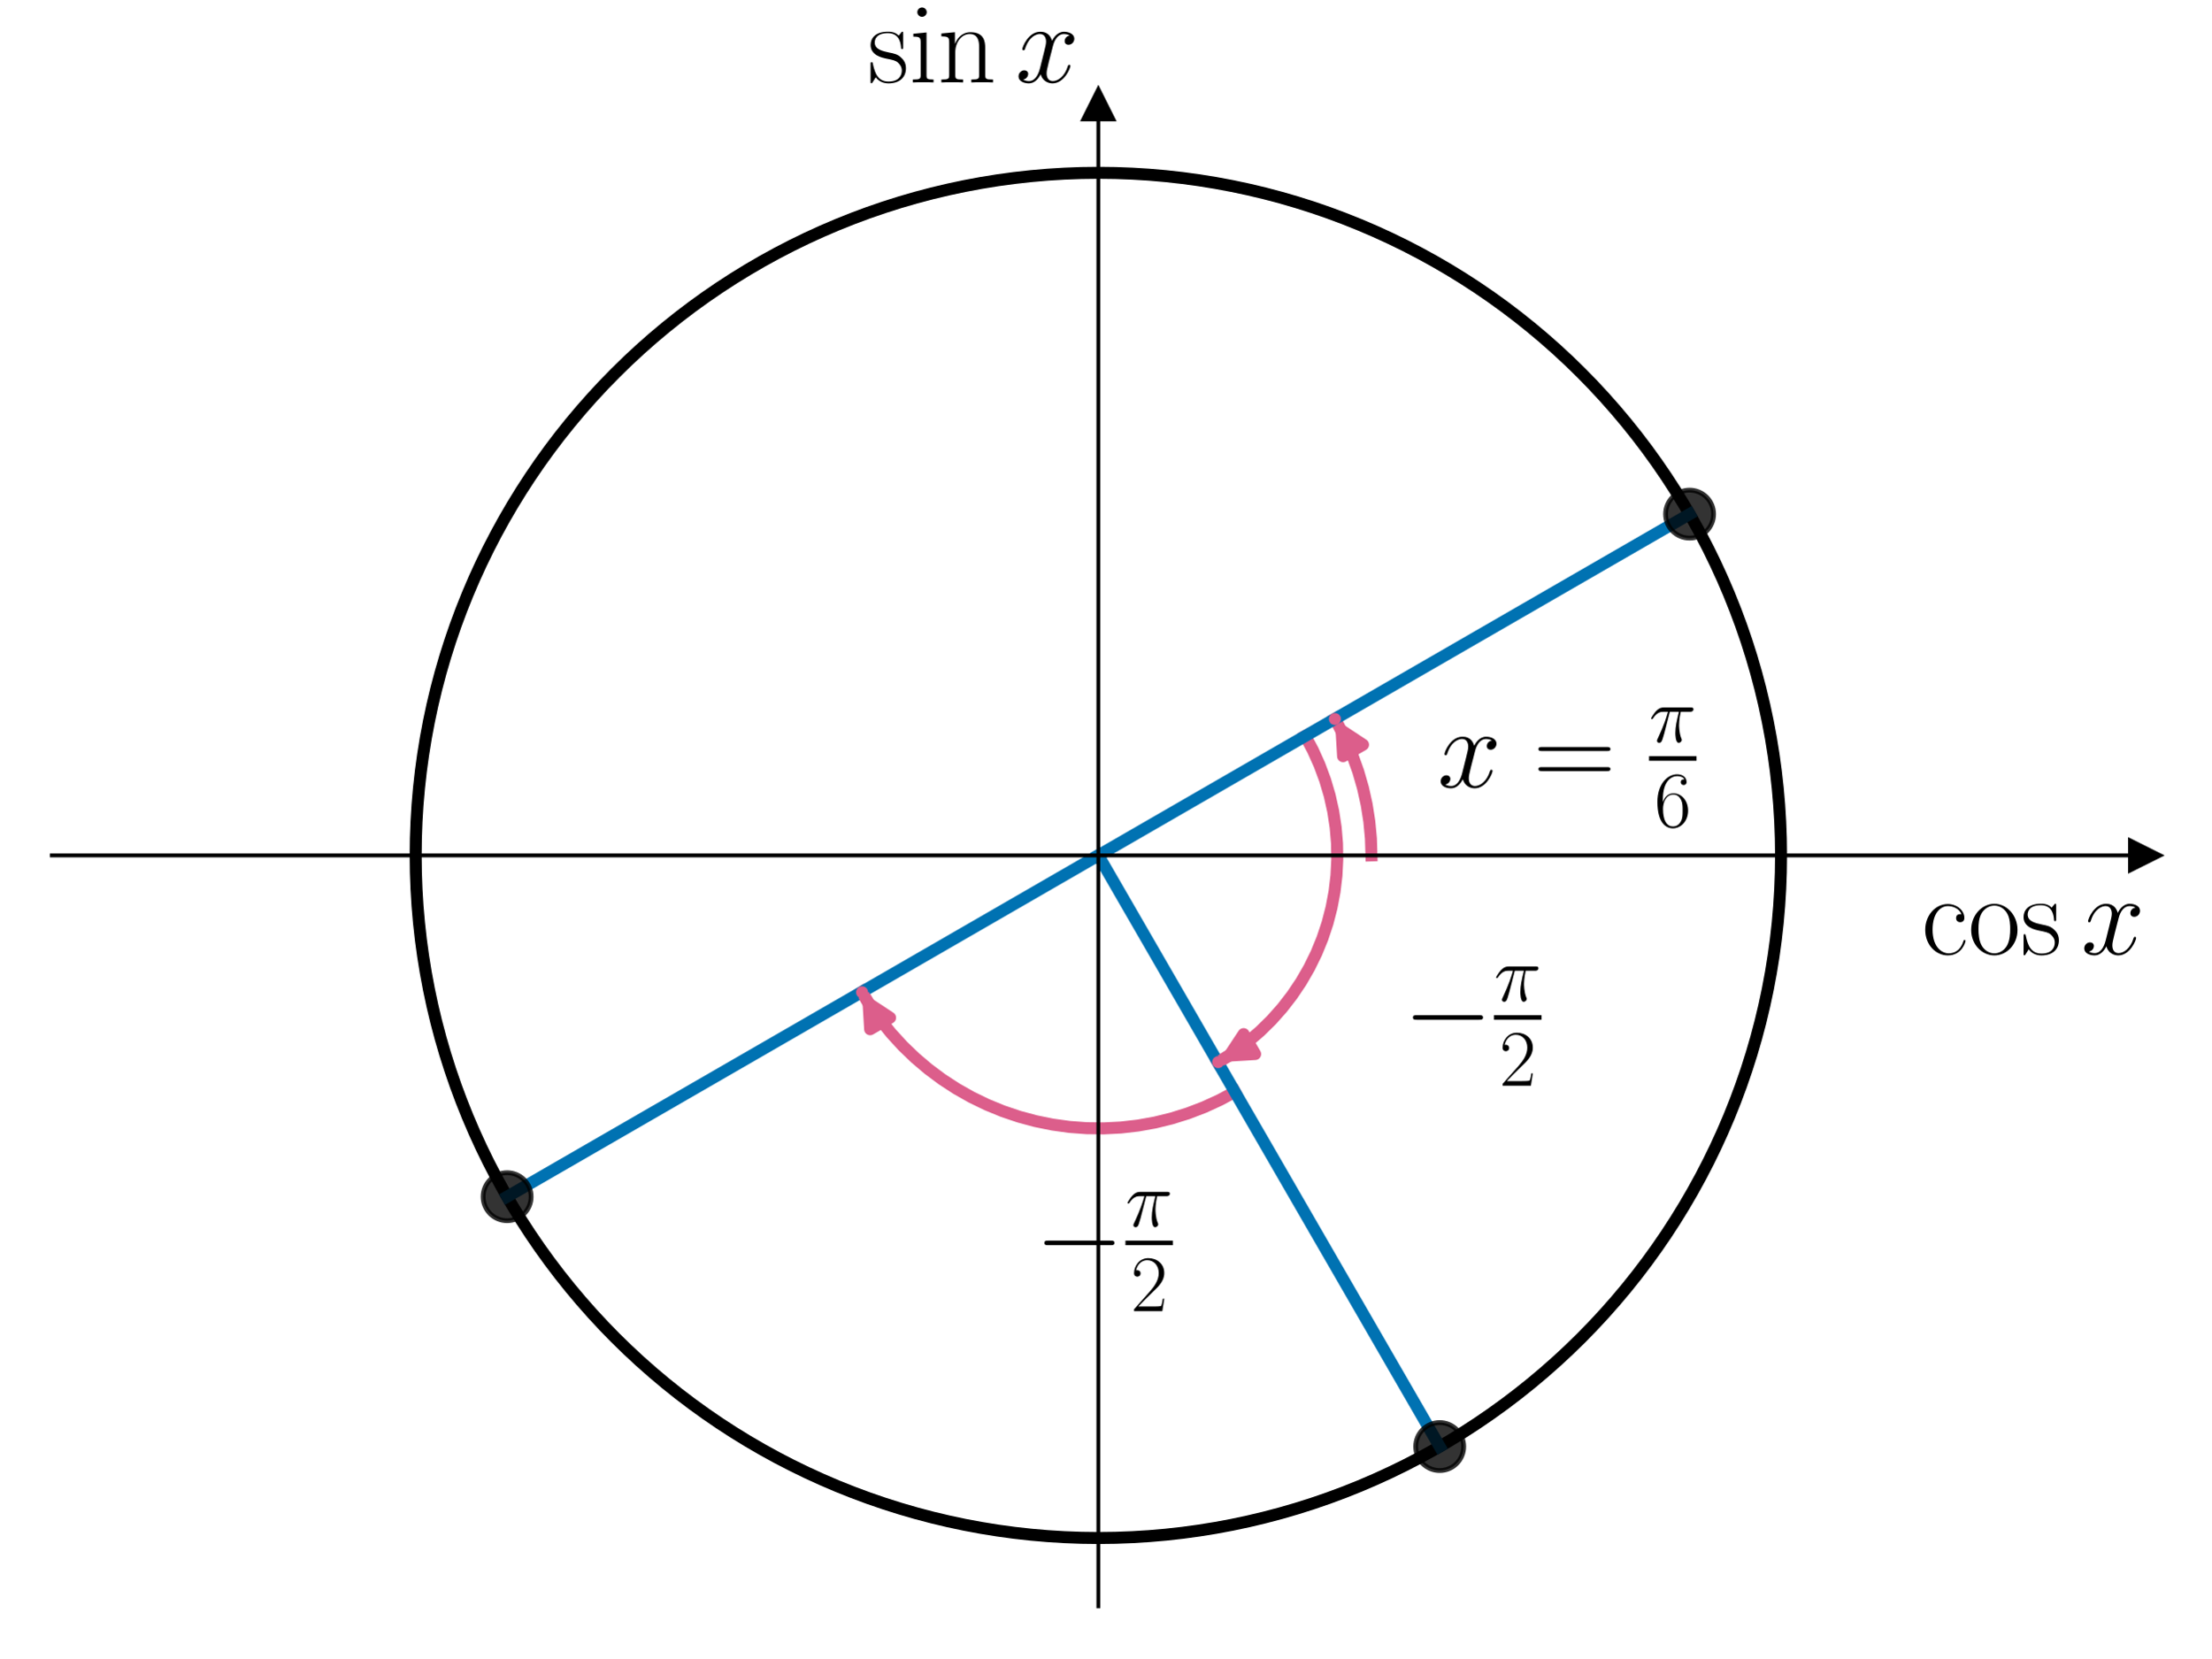
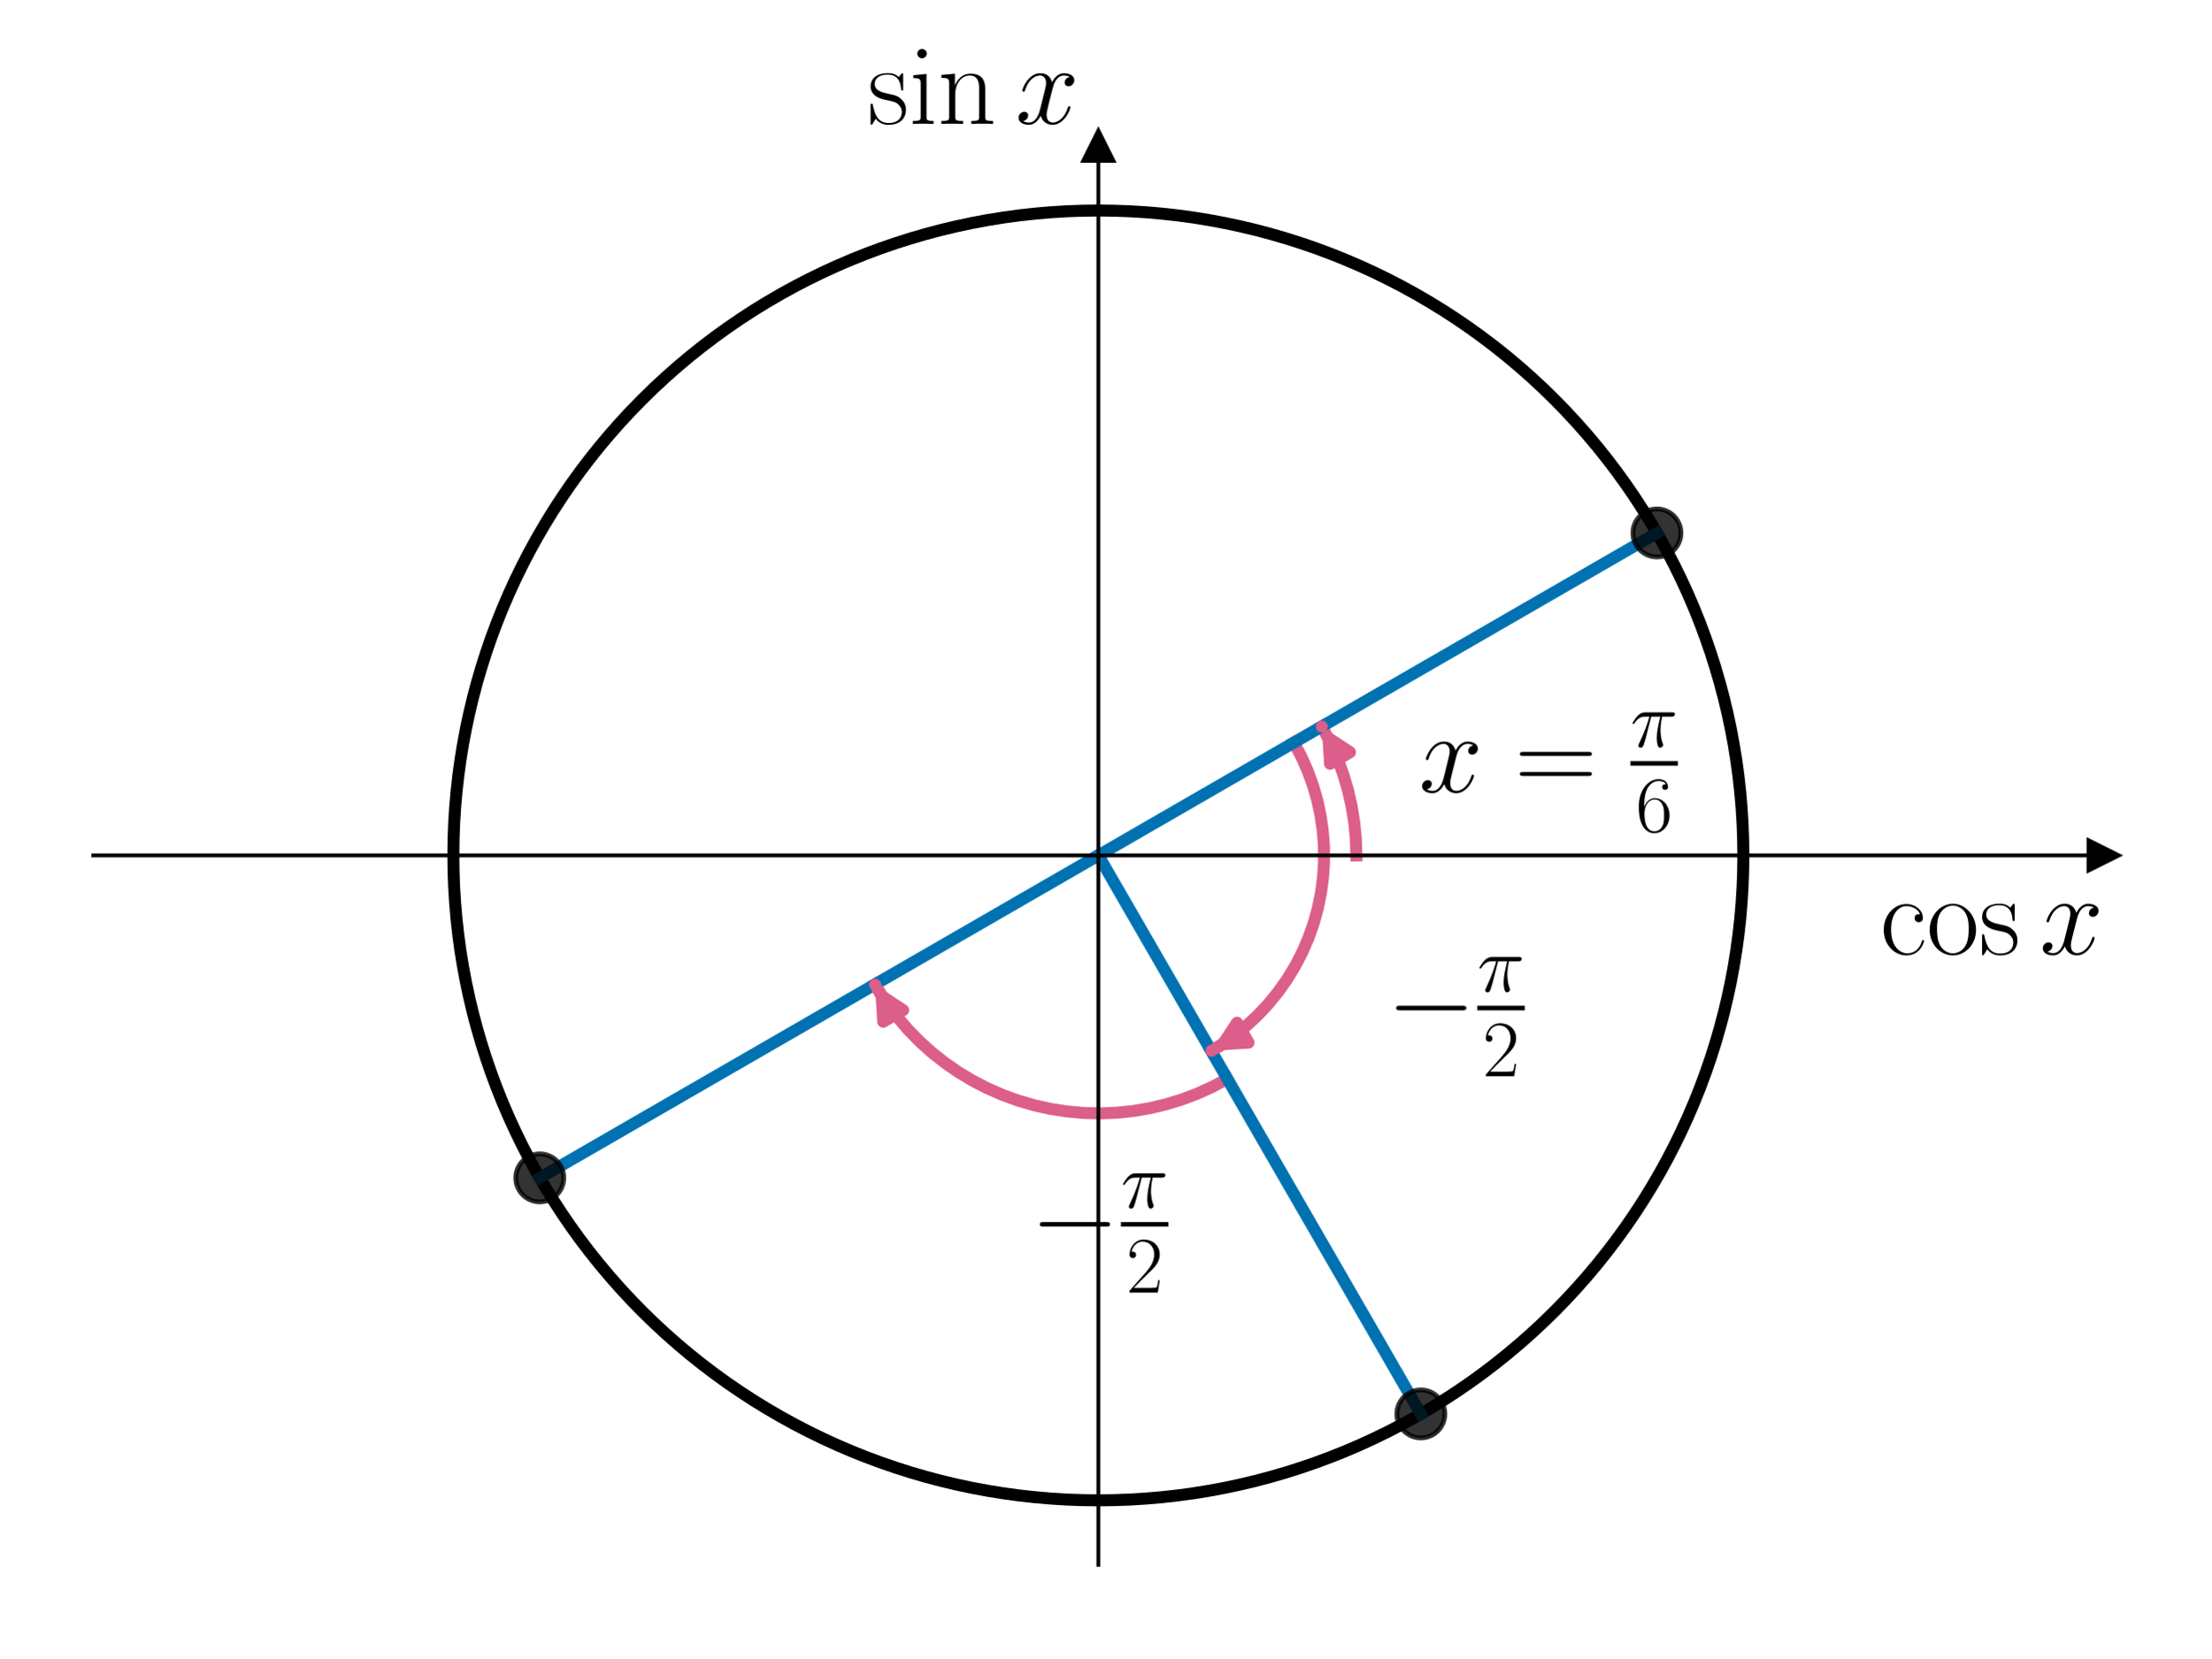
<svg xmlns="http://www.w3.org/2000/svg" xmlns:xlink="http://www.w3.org/1999/xlink" width="460.8pt" height="345.6pt" viewBox="0 0 460.8 345.6" version="1.1">
  <defs>
    <style type="text/css">*{stroke-linejoin: round; stroke-linecap: butt}</style>
  </defs>
  <g id="figure_1">
    <g id="patch_1">
      <path d="M 0 345.6  L 460.8 345.6  L 460.8 0  L 0 0  L 0 345.6  z " style="fill: none" />
    </g>
    <g id="axes_1">
      <g id="patch_2">
-         <path d="M 10.8 334.8  L 447 334.8  L 447 21.788  L 10.8 21.788  L 10.8 334.8  z " style="fill: none" />
+         <path d="M 19.44 326.16  L 438.36 326.16  L 438.36 30.428  L 19.44 30.428  L 19.44 326.16  z " style="fill: none" />
      </g>
      <g id="patch_3">
-         <path d="M 228.9 320.572  C 266.633 320.572 302.825 305.581 329.506 278.9  C 356.187 252.219 371.178 216.026 371.178 178.294  C 371.178 140.561 356.187 104.369 329.506 77.688  C 302.825 51.007 266.633 36.015 228.9 36.015  C 191.167 36.015 154.975 51.007 128.294 77.688  C 101.613 104.369 86.622 140.561 86.622 178.294  C 86.622 216.026 101.613 252.219 128.294 278.9  C 154.975 305.581 191.167 320.572 228.9 320.572  L 228.9 320.572  z " clip-path="url(#pb233c46511)" style="fill: none; stroke: #000000; stroke-width: 2.5; stroke-linejoin: miter" />
+         <path d="M 228.9 312.718  C 264.55 312.718 298.744 298.554 323.952 273.346  C 349.16 248.138 363.324 213.943 363.324 178.294  C 363.324 142.644 349.16 108.45 323.952 83.242  C 298.744 58.034 264.55 43.87 228.9 43.87  C 193.25 43.87 159.056 58.034 133.848 83.242  C 108.64 108.45 94.476 142.644 94.476 178.294  C 94.476 213.943 108.64 248.138 133.848 273.346  C 159.056 298.554 193.25 312.718 228.9 312.718  L 228.9 312.718  z " clip-path="url(#pfd8fe91c14)" style="fill: none; stroke: #000000; stroke-width: 2.5; stroke-linejoin: miter" />
      </g>
      <g id="matplotlib.axis_1">
        <g id="text_1">
-           <g transform="translate(400.4362 198.8982) scale(0.24 -0.24)">
+           <g transform="translate(391.7962 198.8982) scale(0.24 -0.24)">
            <defs>
              <path id="CMR17-63" d="M 2234 2240  C 2112 2240 1933 2240 1933 2017  C 1933 1838 2080 1787 2163 1787  C 2208 1787 2394 1807 2394 2024  C 2394 2467 1958 2803 1466 2803  C 787 2803 211 2178 211 1363  C 211 516 813 -64 1466 -64  C 2259 -64 2458 677 2458 748  C 2458 774 2451 793 2406 793  C 2362 793 2355 787 2330 703  C 2163 180 1798 51 1523 51  C 1114 51 621 427 621 1369  C 621 2338 1094 2688 1472 2688  C 1722 2688 2093 2573 2234 2240  z " transform="scale(0.015625)" />
              <path id="CMR17-6f" d="M 2758 1356  C 2758 2176 2163 2816 1466 2816  C 768 2816 173 2176 173 1356  C 173 551 768 -64 1466 -64  C 2163 -64 2758 551 2758 1356  z M 1466 51  C 1165 51 909 230 762 480  C 602 767 582 1126 582 1408  C 582 1677 595 2010 762 2298  C 890 2509 1139 2714 1466 2714  C 1754 2714 1997 2554 2150 2330  C 2349 2029 2349 1607 2349 1408  C 2349 1158 2336 775 2163 467  C 1984 173 1709 51 1466 51  z " transform="scale(0.015625)" />
              <path id="CMR17-73" d="M 1978 2697  C 1978 2813 1971 2819 1933 2819  C 1907 2819 1901 2813 1824 2717  C 1805 2691 1747 2626 1728 2601  C 1523 2819 1235 2819 1126 2819  C 416 2819 160 2447 160 2076  C 160 1498 813 1365 998 1325  C 1402 1243 1542 1217 1677 1101  C 1760 1025 1901 884 1901 654  C 1901 384 1747 38 1158 38  C 602 38 403 460 288 1021  C 269 1110 269 1117 218 1117  C 166 1117 160 1110 160 983  L 160 63  C 160 -51 166 -58 205 -58  C 237 -58 243 -51 275 0  C 314 57 410 211 448 276  C 576 103 800 -64 1158 -64  C 1792 -64 2131 283 2131 784  C 2131 1112 1958 1285 1875 1362  C 1683 1561 1459 1606 1190 1657  C 838 1735 390 1825 390 2217  C 390 2383 480 2737 1126 2737  C 1811 2737 1850 2094 1862 1888  C 1869 1856 1901 1849 1920 1849  C 1978 1849 1978 1869 1978 1978  L 1978 2697  z " transform="scale(0.015625)" />
              <path id="CMMI12-78" d="M 3034 2606  C 2829 2567 2752 2414 2752 2293  C 2752 2139 2874 2088 2963 2088  C 3155 2088 3290 2254 3290 2427  C 3290 2695 2982 2816 2714 2816  C 2323 2816 2106 2433 2048 2312  C 1901 2816 1504 2816 1389 2816  C 736 2816 390 1980 390 1839  C 390 1814 416 1782 461 1782  C 512 1782 525 1820 538 1846  C 755 2555 1184 2689 1370 2689  C 1658 2689 1715 2420 1715 2267  C 1715 2127 1677 1980 1600 1673  L 1382 798  C 1286 415 1101 64 762 64  C 730 64 570 64 435 147  C 666 192 717 383 717 460  C 717 588 621 664 499 664  C 346 664 179 530 179 326  C 179 57 480 -64 755 -64  C 1062 -64 1280 179 1414 441  C 1517 64 1837 -64 2074 -64  C 2726 -64 3072 773 3072 913  C 3072 945 3046 971 3008 971  C 2950 971 2944 939 2925 888  C 2752 326 2381 64 2093 64  C 1869 64 1747 230 1747 492  C 1747 632 1773 734 1875 1156  L 2099 2024  C 2195 2408 2413 2689 2707 2689  C 2720 2689 2899 2689 3034 2606  z " transform="scale(0.015625)" />
            </defs>
            <use xlink:href="#CMR17-63" transform="scale(0.996264)" />
            <use xlink:href="#CMR17-6f" transform="translate(40.48566 0) scale(0.996264)" />
            <use xlink:href="#CMR17-73" transform="translate(86.17614 0) scale(0.996264)" />
            <use xlink:href="#CMMI12-78" transform="translate(138.5819 0) scale(0.996264)" />
          </g>
        </g>
      </g>
      <g id="matplotlib.axis_2">
        <g id="text_2">
-           <g transform="translate(180.8345 17.13682) scale(0.24 -0.24)">
+           <g transform="translate(180.8345 25.77682) scale(0.24 -0.24)">
            <defs>
              <path id="CMR17-69" d="M 992 3909  C 992 4049 877 4170 730 4170  C 589 4170 467 4056 467 3909  C 467 3769 582 3648 730 3648  C 870 3648 992 3763 992 3909  z M 243 2706  L 243 2541  C 602 2541 653 2502 653 2197  L 653 427  C 653 184 627 153 218 153  L 218 -13  C 371 0 646 0 806 0  C 960 0 1222 0 1370 -13  L 1370 153  C 992 153 979 191 979 420  L 979 2776  L 243 2706  z " transform="scale(0.015625)" />
              <path id="CMR17-6e" d="M 2656 1933  C 2656 2259 2592 2790 1837 2790  C 1331 2790 1069 2400 973 2144  L 966 2144  L 966 2790  L 211 2720  L 211 2554  C 589 2554 646 2515 646 2208  L 646 428  C 646 184 621 153 211 153  L 211 -13  C 365 0 646 0 813 0  C 979 0 1267 0 1421 -13  L 1421 153  C 1011 153 986 178 986 428  L 986 1658  C 986 2247 1344 2688 1792 2688  C 2266 2688 2317 2266 2317 1958  L 2317 428  C 2317 184 2291 153 1882 153  L 1882 -13  C 2035 0 2317 0 2483 0  C 2650 0 2938 0 3091 -13  L 3091 153  C 2682 153 2656 178 2656 428  L 2656 1933  z " transform="scale(0.015625)" />
            </defs>
            <use xlink:href="#CMR17-73" transform="scale(0.996264)" />
            <use xlink:href="#CMR17-69" transform="translate(35.80134 0) scale(0.996264)" />
            <use xlink:href="#CMR17-6e" transform="translate(60.6724 0) scale(0.996264)" />
            <use xlink:href="#CMMI12-78" transform="translate(128.1722 0) scale(0.996264)" />
          </g>
        </g>
      </g>
      <g id="line2d_1">
        <defs>
-           <path id="mf873692416" d="M 3 0  L -3 -3  L -3 3  z " style="stroke: #000000; stroke-linejoin: miter" />
+           <path id="m64a4c4a011" d="M 3 0  L -3 -3  L -3 3  z " style="stroke: #000000; stroke-linejoin: miter" />
        </defs>
        <g>
-           <use xlink:href="#mf873692416" x="447" y="178.294" style="stroke: #000000; stroke-linejoin: miter" />
+           <use xlink:href="#m64a4c4a011" x="438.36" y="178.294" style="stroke: #000000; stroke-linejoin: miter" />
        </g>
      </g>
      <g id="line2d_2">
        <defs>
-           <path id="m1f1d670bca" d="M 0 -3  L -3 3  L 3 3  z " style="stroke: #000000; stroke-linejoin: miter" />
+           <path id="m1585cc764a" d="M 0 -3  L -3 3  L 3 3  z " style="stroke: #000000; stroke-linejoin: miter" />
        </defs>
        <g>
-           <use xlink:href="#m1f1d670bca" x="228.9" y="21.788" style="stroke: #000000; stroke-linejoin: miter" />
+           <use xlink:href="#m1585cc764a" x="228.9" y="30.428" style="stroke: #000000; stroke-linejoin: miter" />
        </g>
      </g>
      <g id="line2d_3">
-         <path d="M 285.811 178.294  L 285.7 174.742  L 285.368 171.205  L 284.816 167.695  L 284.045 164.226  L 283.06 160.813  L 281.864 157.467  L 280.461 154.202  L 278.857 151.032  L 278.187 149.838  L 278.187 149.838  " clip-path="url(#pb233c46511)" style="fill: none; stroke: #dc5e8b; stroke-width: 2.5; stroke-linecap: square" />
+         <path d="M 282.67 178.294  L 282.558 174.829  L 282.223 171.378  L 281.666 167.956  L 280.89 164.577  L 279.898 161.255  L 278.694 158.003  L 277.283 154.837  L 275.671 151.767  L 275.466 151.409  L 275.466 151.409  " clip-path="url(#pfd8fe91c14)" style="fill: none; stroke: #dc5e8b; stroke-width: 2.5; stroke-linecap: square" />
      </g>
      <g id="line2d_4">
-         <path d="M 272.026 153.395  L 273.608 156.363  L 274.987 159.432  L 276.155 162.586  L 277.108 165.812  L 277.84 169.095  L 278.35 172.42  L 278.634 175.772  L 278.69 179.135  L 278.52 182.494  L 278.123 185.835  L 277.502 189.14  L 276.659 192.397  L 275.598 195.589  L 274.324 198.702  L 272.842 201.722  L 271.16 204.635  L 269.286 207.428  L 267.227 210.088  L 264.993 212.603  L 262.594 214.961  L 260.042 217.152  L 257.348 219.166  L 254.524 220.993  L 253.799 221.42  L 253.799 221.42  " clip-path="url(#pb233c46511)" style="fill: none; stroke: #dc5e8b; stroke-width: 2.5; stroke-linecap: square" />
+         <path d="M 269.645 154.77  L 271.172 157.639  L 272.497 160.607  L 273.614 163.659  L 274.518 166.781  L 275.204 169.958  L 275.669 173.175  L 275.911 176.416  L 275.928 179.666  L 275.721 182.91  L 275.291 186.131  L 274.639 189.316  L 273.769 192.447  L 272.685 195.511  L 271.392 198.493  L 269.896 201.379  L 268.204 204.154  L 266.325 206.806  L 264.267 209.322  L 262.04 211.689  L 259.655 213.898  L 257.124 215.936  L 254.458 217.795  L 252.424 219.039  L 252.424 219.039  " clip-path="url(#pfd8fe91c14)" style="fill: none; stroke: #dc5e8b; stroke-width: 2.5; stroke-linecap: square" />
      </g>
      <g id="line2d_5">
-         <path d="M 257.356 227.58  L 254.199 229.273  L 250.941 230.764  L 247.596 232.046  L 244.178 233.116  L 240.698 233.969  L 237.172 234.601  L 233.613 235.01  L 230.036 235.194  L 226.454 235.153  L 222.882 234.886  L 219.333 234.395  L 215.823 233.682  L 212.364 232.75  L 208.971 231.602  L 205.656 230.242  L 202.434 228.677  L 199.317 226.912  L 196.317 224.955  L 193.446 222.812  L 190.715 220.493  L 188.136 218.008  L 185.718 215.364  L 183.471 212.574  L 181.405 209.648  L 179.613 206.749  L 179.613 206.749  " clip-path="url(#pb233c46511)" style="fill: none; stroke: #dc5e8b; stroke-width: 2.5; stroke-linecap: square" />
+         <path d="M 255.785 224.86  L 252.728 226.495  L 249.572 227.931  L 246.33 229.16  L 243.016 230.177  L 239.643 230.979  L 236.225 231.562  L 232.777 231.923  L 229.313 232.062  L 225.847 231.977  L 222.394 231.668  L 218.967 231.138  L 215.582 230.388  L 212.253 229.421  L 208.993 228.242  L 205.815 226.856  L 202.733 225.267  L 199.761 223.483  L 196.909 221.511  L 194.19 219.36  L 191.616 217.037  L 189.197 214.554  L 186.942 211.92  L 184.862 209.146  L 182.966 206.244  L 182.334 205.179  L 182.334 205.179  " clip-path="url(#pfd8fe91c14)" style="fill: none; stroke: #dc5e8b; stroke-width: 2.5; stroke-linecap: square" />
      </g>
      <g id="line2d_6">
-         <path d="M 228.9 178.294  L 352.117 107.155  " clip-path="url(#pb233c46511)" style="fill: none; stroke: #0072b2; stroke-width: 2.5; stroke-linecap: square" />
+         <path d="M 228.9 178.294  L 345.314 111.082  " clip-path="url(#pfd8fe91c14)" style="fill: none; stroke: #0072b2; stroke-width: 2.5; stroke-linecap: square" />
      </g>
      <g id="line2d_7">
-         <path d="M 228.9 178.294  L 300.039 301.51  " clip-path="url(#pb233c46511)" style="fill: none; stroke: #0072b2; stroke-width: 2.5; stroke-linecap: square" />
+         <path d="M 228.9 178.294  L 296.112 294.708  " clip-path="url(#pfd8fe91c14)" style="fill: none; stroke: #0072b2; stroke-width: 2.5; stroke-linecap: square" />
      </g>
      <g id="line2d_8">
-         <path d="M 228.9 178.294  L 105.683 249.433  " clip-path="url(#pb233c46511)" style="fill: none; stroke: #0072b2; stroke-width: 2.5; stroke-linecap: square" />
+         <path d="M 228.9 178.294  L 112.486 245.506  " clip-path="url(#pfd8fe91c14)" style="fill: none; stroke: #0072b2; stroke-width: 2.5; stroke-linecap: square" />
      </g>
      <g id="line2d_9">
        <defs>
-           <path id="m423104f98b" d="M 0 5  C 1.326 5 2.598 4.473 3.536 3.536  C 4.473 2.598 5 1.326 5 0  C 5 -1.326 4.473 -2.598 3.536 -3.536  C 2.598 -4.473 1.326 -5 0 -5  C -1.326 -5 -2.598 -4.473 -3.536 -3.536  C -4.473 -2.598 -5 -1.326 -5 0  C -5 1.326 -4.473 2.598 -3.536 3.536  C -2.598 4.473 -1.326 5 0 5  z " style="stroke: #000000; stroke-opacity: 0.8" />
+           <path id="m008b7e77f4" d="M 0 5  C 1.326 5 2.598 4.473 3.536 3.536  C 4.473 2.598 5 1.326 5 0  C 5 -1.326 4.473 -2.598 3.536 -3.536  C 2.598 -4.473 1.326 -5 0 -5  C -1.326 -5 -2.598 -4.473 -3.536 -3.536  C -4.473 -2.598 -5 -1.326 -5 0  C -5 1.326 -4.473 2.598 -3.536 3.536  C -2.598 4.473 -1.326 5 0 5  z " style="stroke: #000000; stroke-opacity: 0.8" />
        </defs>
-         <g clip-path="url(#pb233c46511)">
-           <use xlink:href="#m423104f98b" x="352.117" y="107.155" style="fill-opacity: 0.8; stroke: #000000; stroke-opacity: 0.8" />
+         <g clip-path="url(#pfd8fe91c14)">
+           <use xlink:href="#m008b7e77f4" x="345.314" y="111.082" style="fill-opacity: 0.8; stroke: #000000; stroke-opacity: 0.8" />
        </g>
      </g>
      <g id="line2d_10">
-         <g clip-path="url(#pb233c46511)">
-           <use xlink:href="#m423104f98b" x="300.039" y="301.51" style="fill-opacity: 0.8; stroke: #000000; stroke-opacity: 0.8" />
+         <g clip-path="url(#pfd8fe91c14)">
+           <use xlink:href="#m008b7e77f4" x="296.112" y="294.708" style="fill-opacity: 0.8; stroke: #000000; stroke-opacity: 0.8" />
        </g>
      </g>
      <g id="line2d_11">
-         <g clip-path="url(#pb233c46511)">
-           <use xlink:href="#m423104f98b" x="105.683" y="249.433" style="fill-opacity: 0.8; stroke: #000000; stroke-opacity: 0.8" />
+         <g clip-path="url(#pfd8fe91c14)">
+           <use xlink:href="#m008b7e77f4" x="112.486" y="245.506" style="fill-opacity: 0.8; stroke: #000000; stroke-opacity: 0.8" />
        </g>
      </g>
      <g id="patch_4">
-         <path d="M 228.9 334.8  L 228.9 21.788  " style="fill: none; stroke: #000000; stroke-width: 0.8; stroke-linejoin: miter; stroke-linecap: square" />
+         <path d="M 228.9 326.16  L 228.9 30.428  " style="fill: none; stroke: #000000; stroke-width: 0.8; stroke-linejoin: miter; stroke-linecap: square" />
      </g>
      <g id="patch_5">
-         <path d="M 447 334.8  L 447 21.788  " style="fill: none" />
+         <path d="M 438.36 326.16  L 438.36 30.428  " style="fill: none" />
      </g>
      <g id="patch_6">
-         <path d="M 10.8 178.294  L 447 178.294  " style="fill: none; stroke: #000000; stroke-width: 0.8; stroke-linejoin: miter; stroke-linecap: square" />
+         <path d="M 19.44 178.294  L 438.36 178.294  " style="fill: none; stroke: #000000; stroke-width: 0.8; stroke-linejoin: miter; stroke-linecap: square" />
      </g>
      <g id="patch_7">
-         <path d="M 10.8 21.788  L 447 21.788  " style="fill: none" />
+         <path d="M 19.44 30.428  L 438.36 30.428  " style="fill: none" />
      </g>
      <g id="patch_8">
-         <path d="M 278.201 149.863  Q 278.194 149.851 279.584 152.259  " style="fill: none; stroke: #dc5e8b; stroke-width: 2.5; stroke-linecap: round" />
-         <path d="M 279.904 157.616  L 279.584 152.259  L 284.061 155.217  z " style="fill: #dc5e8b; stroke: #dc5e8b; stroke-width: 2.5; stroke-linecap: round" />
+         <path d="M 275.48 151.433  Q 275.473 151.421 276.863 153.83  " style="fill: none; stroke: #dc5e8b; stroke-width: 2.5; stroke-linecap: round" />
+         <path d="M 277.183 159.187  L 276.863 153.83  L 281.34 156.788  z " style="fill: #dc5e8b; stroke: #dc5e8b; stroke-width: 2.5; stroke-linecap: round" />
      </g>
      <g id="patch_9">
-         <path d="M 253.865 221.381  Q 253.832 221.4 256.218 220.02  " style="fill: none; stroke: #dc5e8b; stroke-width: 2.5; stroke-linecap: round" />
-         <path d="M 261.575 219.695  L 256.218 220.02  L 259.172 215.54  z " style="fill: #dc5e8b; stroke: #dc5e8b; stroke-width: 2.5; stroke-linecap: round" />
+         <path d="M 252.487 219.003  Q 252.455 219.021 254.844 217.639  " style="fill: none; stroke: #dc5e8b; stroke-width: 2.5; stroke-linecap: round" />
+         <path d="M 260.2 217.314  L 254.844 217.639  L 257.797 213.159  z " style="fill: #dc5e8b; stroke: #dc5e8b; stroke-width: 2.5; stroke-linecap: round" />
      </g>
      <g id="patch_10">
-         <path d="M 179.657 206.825  Q 179.635 206.787 181.013 209.169  " style="fill: none; stroke: #dc5e8b; stroke-width: 2.5; stroke-linecap: round" />
-         <path d="M 181.338 214.526  L 181.013 209.169  L 185.493 212.122  z " style="fill: #dc5e8b; stroke: #dc5e8b; stroke-width: 2.5; stroke-linecap: round" />
+         <path d="M 182.376 205.25  Q 182.355 205.214 183.734 207.598  " style="fill: none; stroke: #dc5e8b; stroke-width: 2.5; stroke-linecap: round" />
+         <path d="M 184.059 212.955  L 183.734 207.598  L 188.214 210.552  z " style="fill: #dc5e8b; stroke: #dc5e8b; stroke-width: 2.5; stroke-linecap: round" />
      </g>
      <g id="text_3">
-         <g transform="translate(299.5781 164.0693) scale(0.24 -0.24)">
+         <g transform="translate(295.7069 165.0857) scale(0.24 -0.24)">
          <defs>
            <path id="CMR17-3d" d="M 4115 2017  C 4211 2017 4307 2017 4307 2125  C 4307 2240 4198 2240 4090 2240  L 512 2240  C 403 2240 294 2240 294 2125  C 294 2017 390 2017 486 2017  L 4115 2017  z M 4090 896  C 4198 896 4307 896 4307 1011  C 4307 1119 4211 1119 4115 1119  L 486 1119  C 390 1119 294 1119 294 1011  C 294 896 403 896 512 896  L 4090 896  z " transform="scale(0.015625)" />
            <path id="CMMI12-19" d="M 1658 2408  L 2381 2408  C 2208 1692 2099 1226 2099 716  C 2099 626 2099 -64 2362 -64  C 2496 -64 2611 57 2611 166  C 2611 197 2611 210 2566 306  C 2394 747 2394 1296 2394 1341  C 2394 1379 2394 1832 2528 2408  L 3245 2408  C 3328 2408 3539 2408 3539 2612  C 3539 2752 3418 2752 3302 2752  L 1197 2752  C 1050 2752 832 2752 538 2440  C 371 2254 166 1916 166 1878  C 166 1840 198 1827 237 1827  C 282 1827 288 1846 320 1884  C 653 2408 986 2408 1146 2408  L 1510 2408  C 1370 1929 1210 1373 685 256  C 634 154 634 140 634 102  C 634 -32 749 -64 806 -64  C 992 -64 1043 102 1120 370  C 1222 696 1222 709 1286 964  L 1658 2408  z " transform="scale(0.015625)" />
            <path id="CMR17-36" d="M 678 2176  C 678 3690 1395 4032 1811 4032  C 1946 4032 2272 4009 2400 3776  C 2298 3776 2106 3776 2106 3553  C 2106 3381 2246 3323 2336 3323  C 2394 3323 2566 3348 2566 3560  C 2566 3954 2246 4179 1805 4179  C 1043 4179 243 3390 243 1984  C 243 253 966 -128 1478 -128  C 2099 -128 2688 427 2688 1283  C 2688 2081 2170 2662 1517 2662  C 1126 2662 838 2407 678 1960  L 678 2176  z M 1478 25  C 691 25 691 1200 691 1436  C 691 1896 909 2560 1504 2560  C 1613 2560 1926 2560 2138 2120  C 2253 1870 2253 1609 2253 1289  C 2253 944 2253 690 2118 434  C 1978 171 1773 25 1478 25  z " transform="scale(0.015625)" />
          </defs>
          <use xlink:href="#CMMI12-78" transform="scale(0.996264)" />
          <use xlink:href="#CMR17-3d" transform="translate(83.10807 0) scale(0.996264)" />
          <use xlink:href="#CMMI12-19" transform="translate(183.6924 39.2261) scale(0.697382)" />
          <use xlink:href="#CMR17-36" transform="translate(188.3194 -34.35525) scale(0.697382)" />
          <path d="M 183.692 22.914  L 224.93 22.914  L 224.93 26.899  L 183.692 26.899  L 183.692 22.914  z " />
        </g>
      </g>
      <g id="text_4">
-         <g transform="translate(292.4712 218.051) scale(0.24 -0.24)">
+         <g transform="translate(288.9924 216.0874) scale(0.24 -0.24)">
          <defs>
            <path id="CMSY10-0" d="M 4218 1472  C 4326 1472 4442 1472 4442 1600  C 4442 1728 4326 1728 4218 1728  L 755 1728  C 646 1728 531 1728 531 1600  C 531 1472 646 1472 755 1472  L 4218 1472  z " transform="scale(0.015625)" />
            <path id="CMR17-32" d="M 2669 989  L 2554 989  C 2490 536 2438 459 2413 420  C 2381 369 1920 369 1830 369  L 602 369  C 832 619 1280 1072 1824 1597  C 2214 1967 2669 2402 2669 3035  C 2669 3790 2067 4224 1395 4224  C 691 4224 262 3604 262 3030  C 262 2780 448 2748 525 2748  C 589 2748 781 2787 781 3010  C 781 3207 614 3264 525 3264  C 486 3264 448 3258 422 3245  C 544 3790 915 4058 1306 4058  C 1862 4058 2227 3617 2227 3035  C 2227 2479 1901 2000 1536 1584  L 262 146  L 262 0  L 2515 0  L 2669 989  z " transform="scale(0.015625)" />
          </defs>
          <use xlink:href="#CMSY10-0" transform="scale(0.996264)" />
          <use xlink:href="#CMMI12-19" transform="translate(78.68298 39.2261) scale(0.697382)" />
          <use xlink:href="#CMR17-32" transform="translate(83.31001 -34.35525) scale(0.697382)" />
          <path d="M 78.683 22.914  L 119.92 22.914  L 119.92 26.899  L 78.683 26.899  L 78.683 22.914  z " />
        </g>
      </g>
      <g id="text_5">
-         <g transform="translate(215.6598 265.0381) scale(0.24 -0.24)">
+         <g transform="translate(214.7212 261.1669) scale(0.24 -0.24)">
          <use xlink:href="#CMSY10-0" transform="scale(0.996264)" />
          <use xlink:href="#CMMI12-19" transform="translate(78.68298 39.2261) scale(0.697382)" />
          <use xlink:href="#CMR17-32" transform="translate(83.31001 -34.35525) scale(0.697382)" />
          <path d="M 78.683 22.914  L 119.92 22.914  L 119.92 26.899  L 78.683 26.899  L 78.683 22.914  z " />
        </g>
      </g>
    </g>
  </g>
  <defs>
-     <clipPath id="pb233c46511">
-       <rect x="10.8" y="21.788" width="436.2" height="313.012" />
+     <clipPath id="pfd8fe91c14">
+       <rect x="19.44" y="30.428" width="418.92" height="295.732" />
    </clipPath>
  </defs>
</svg>
